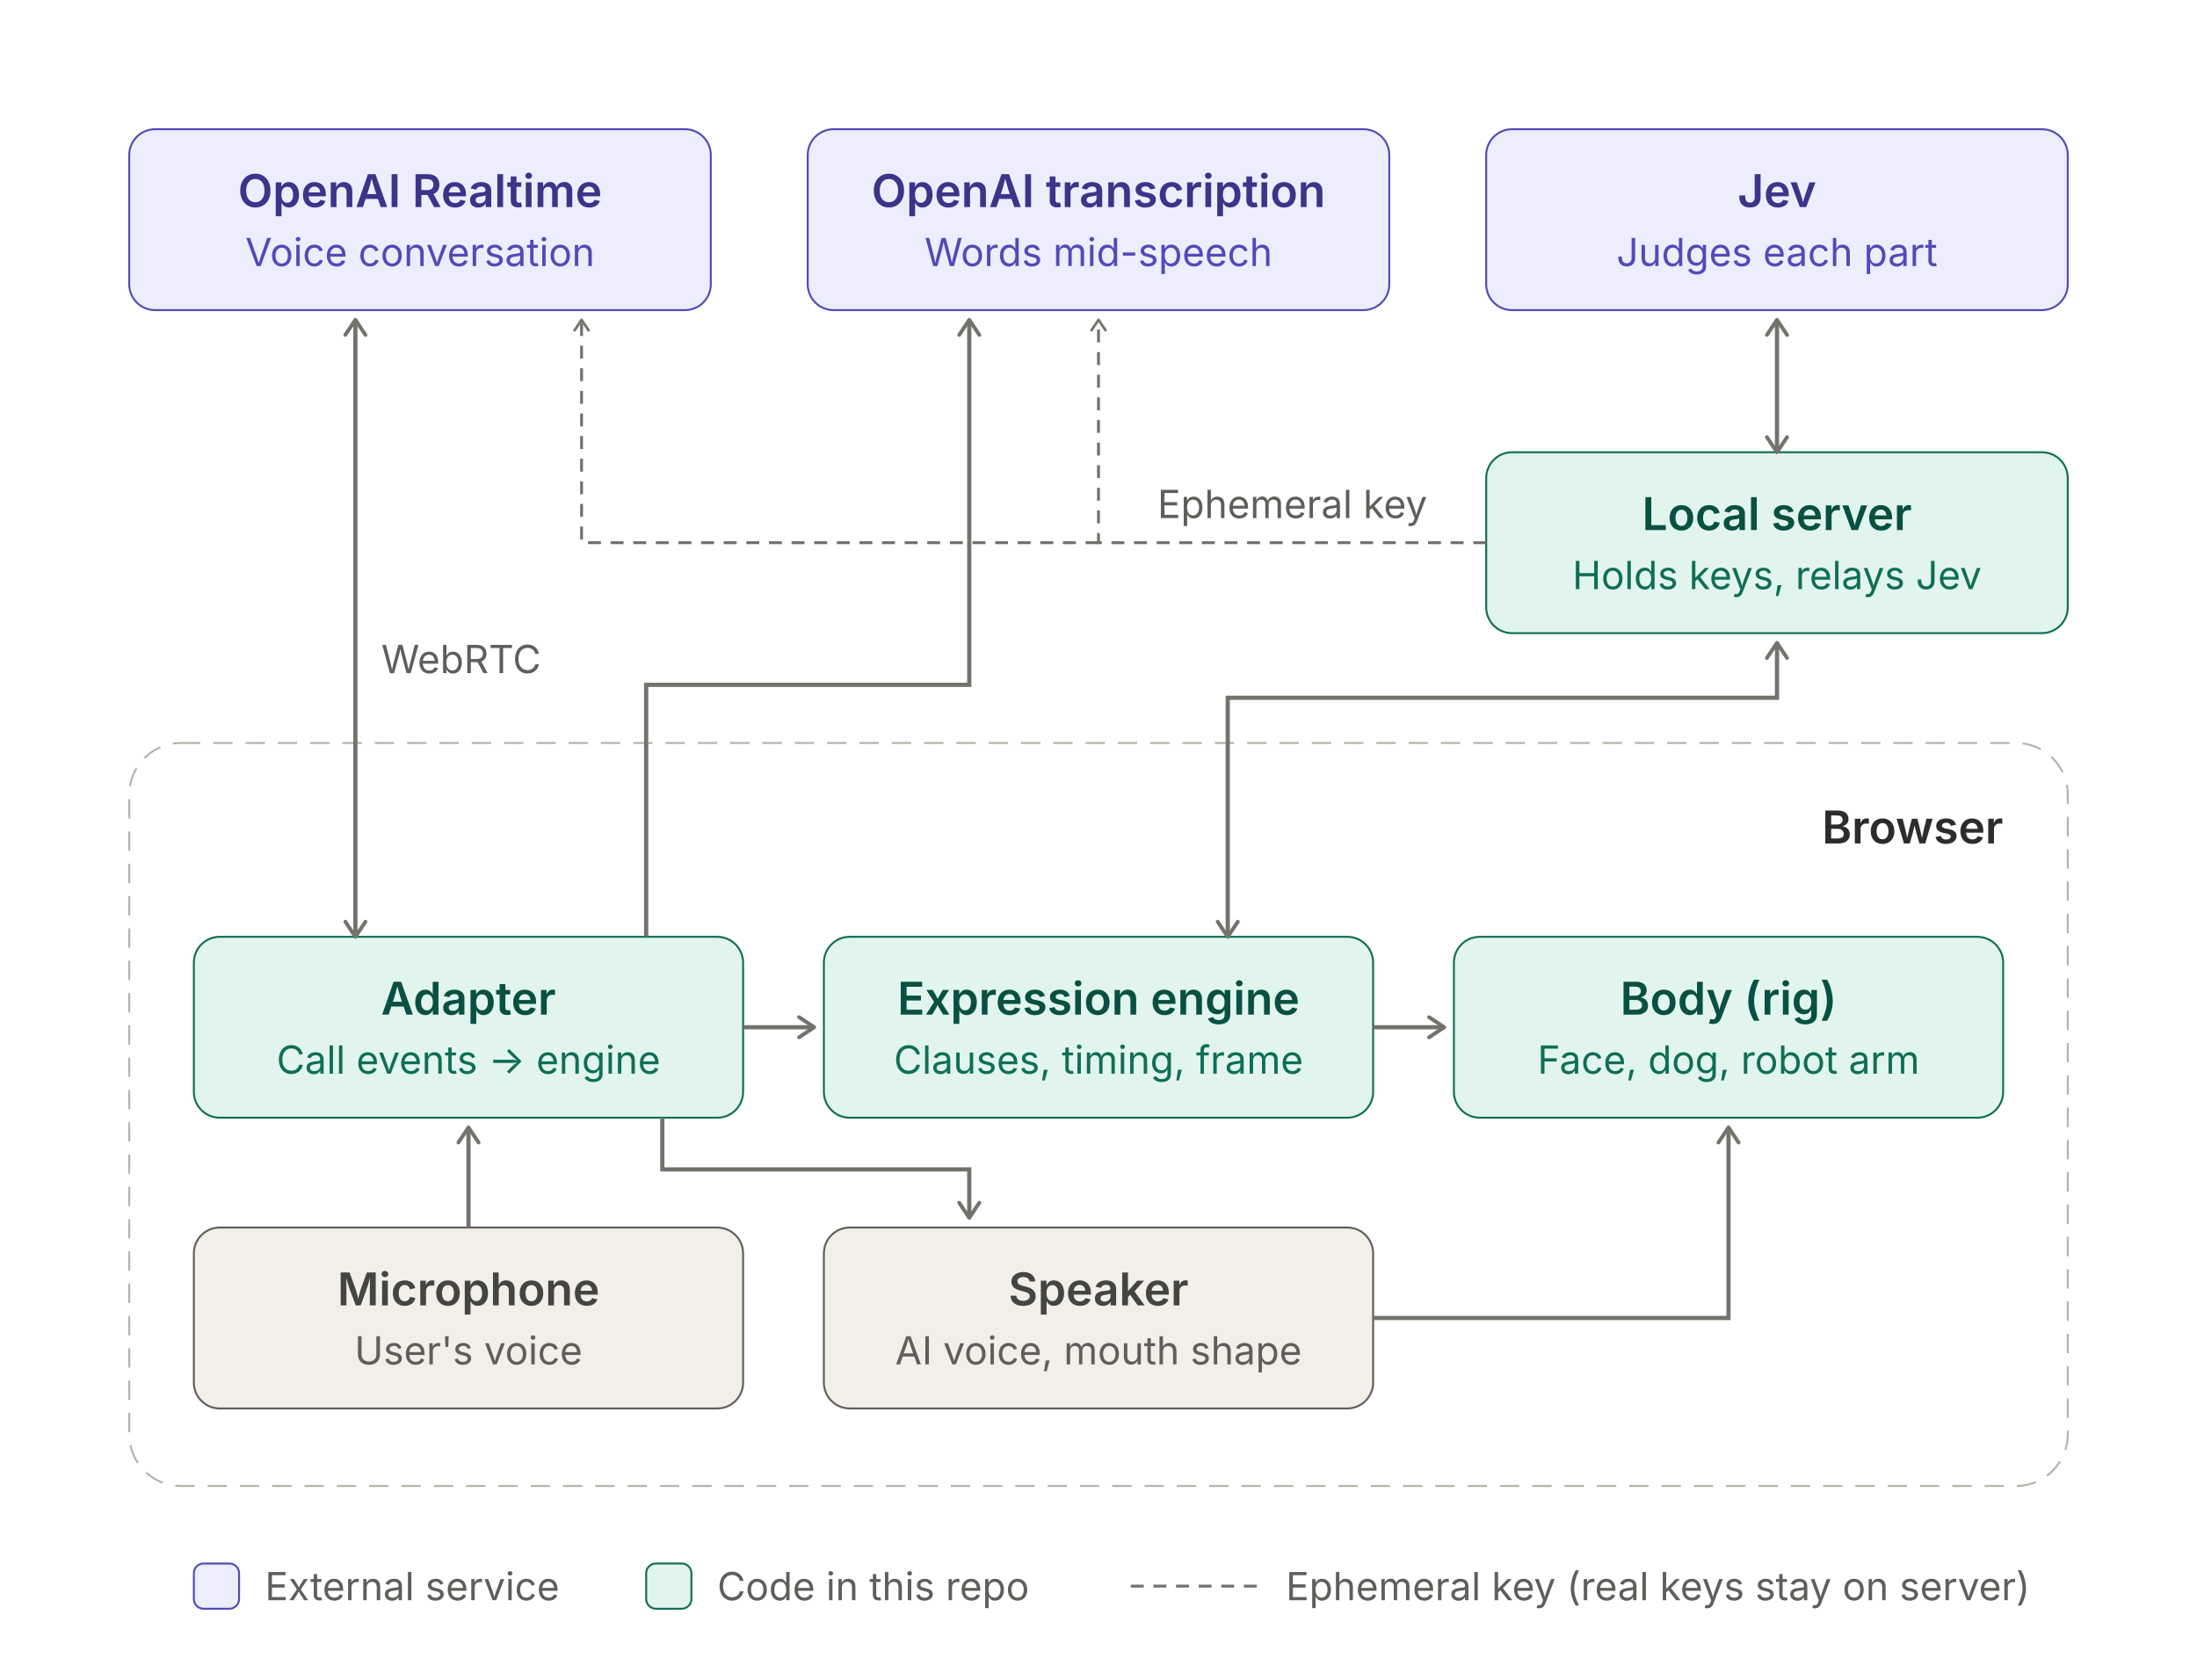
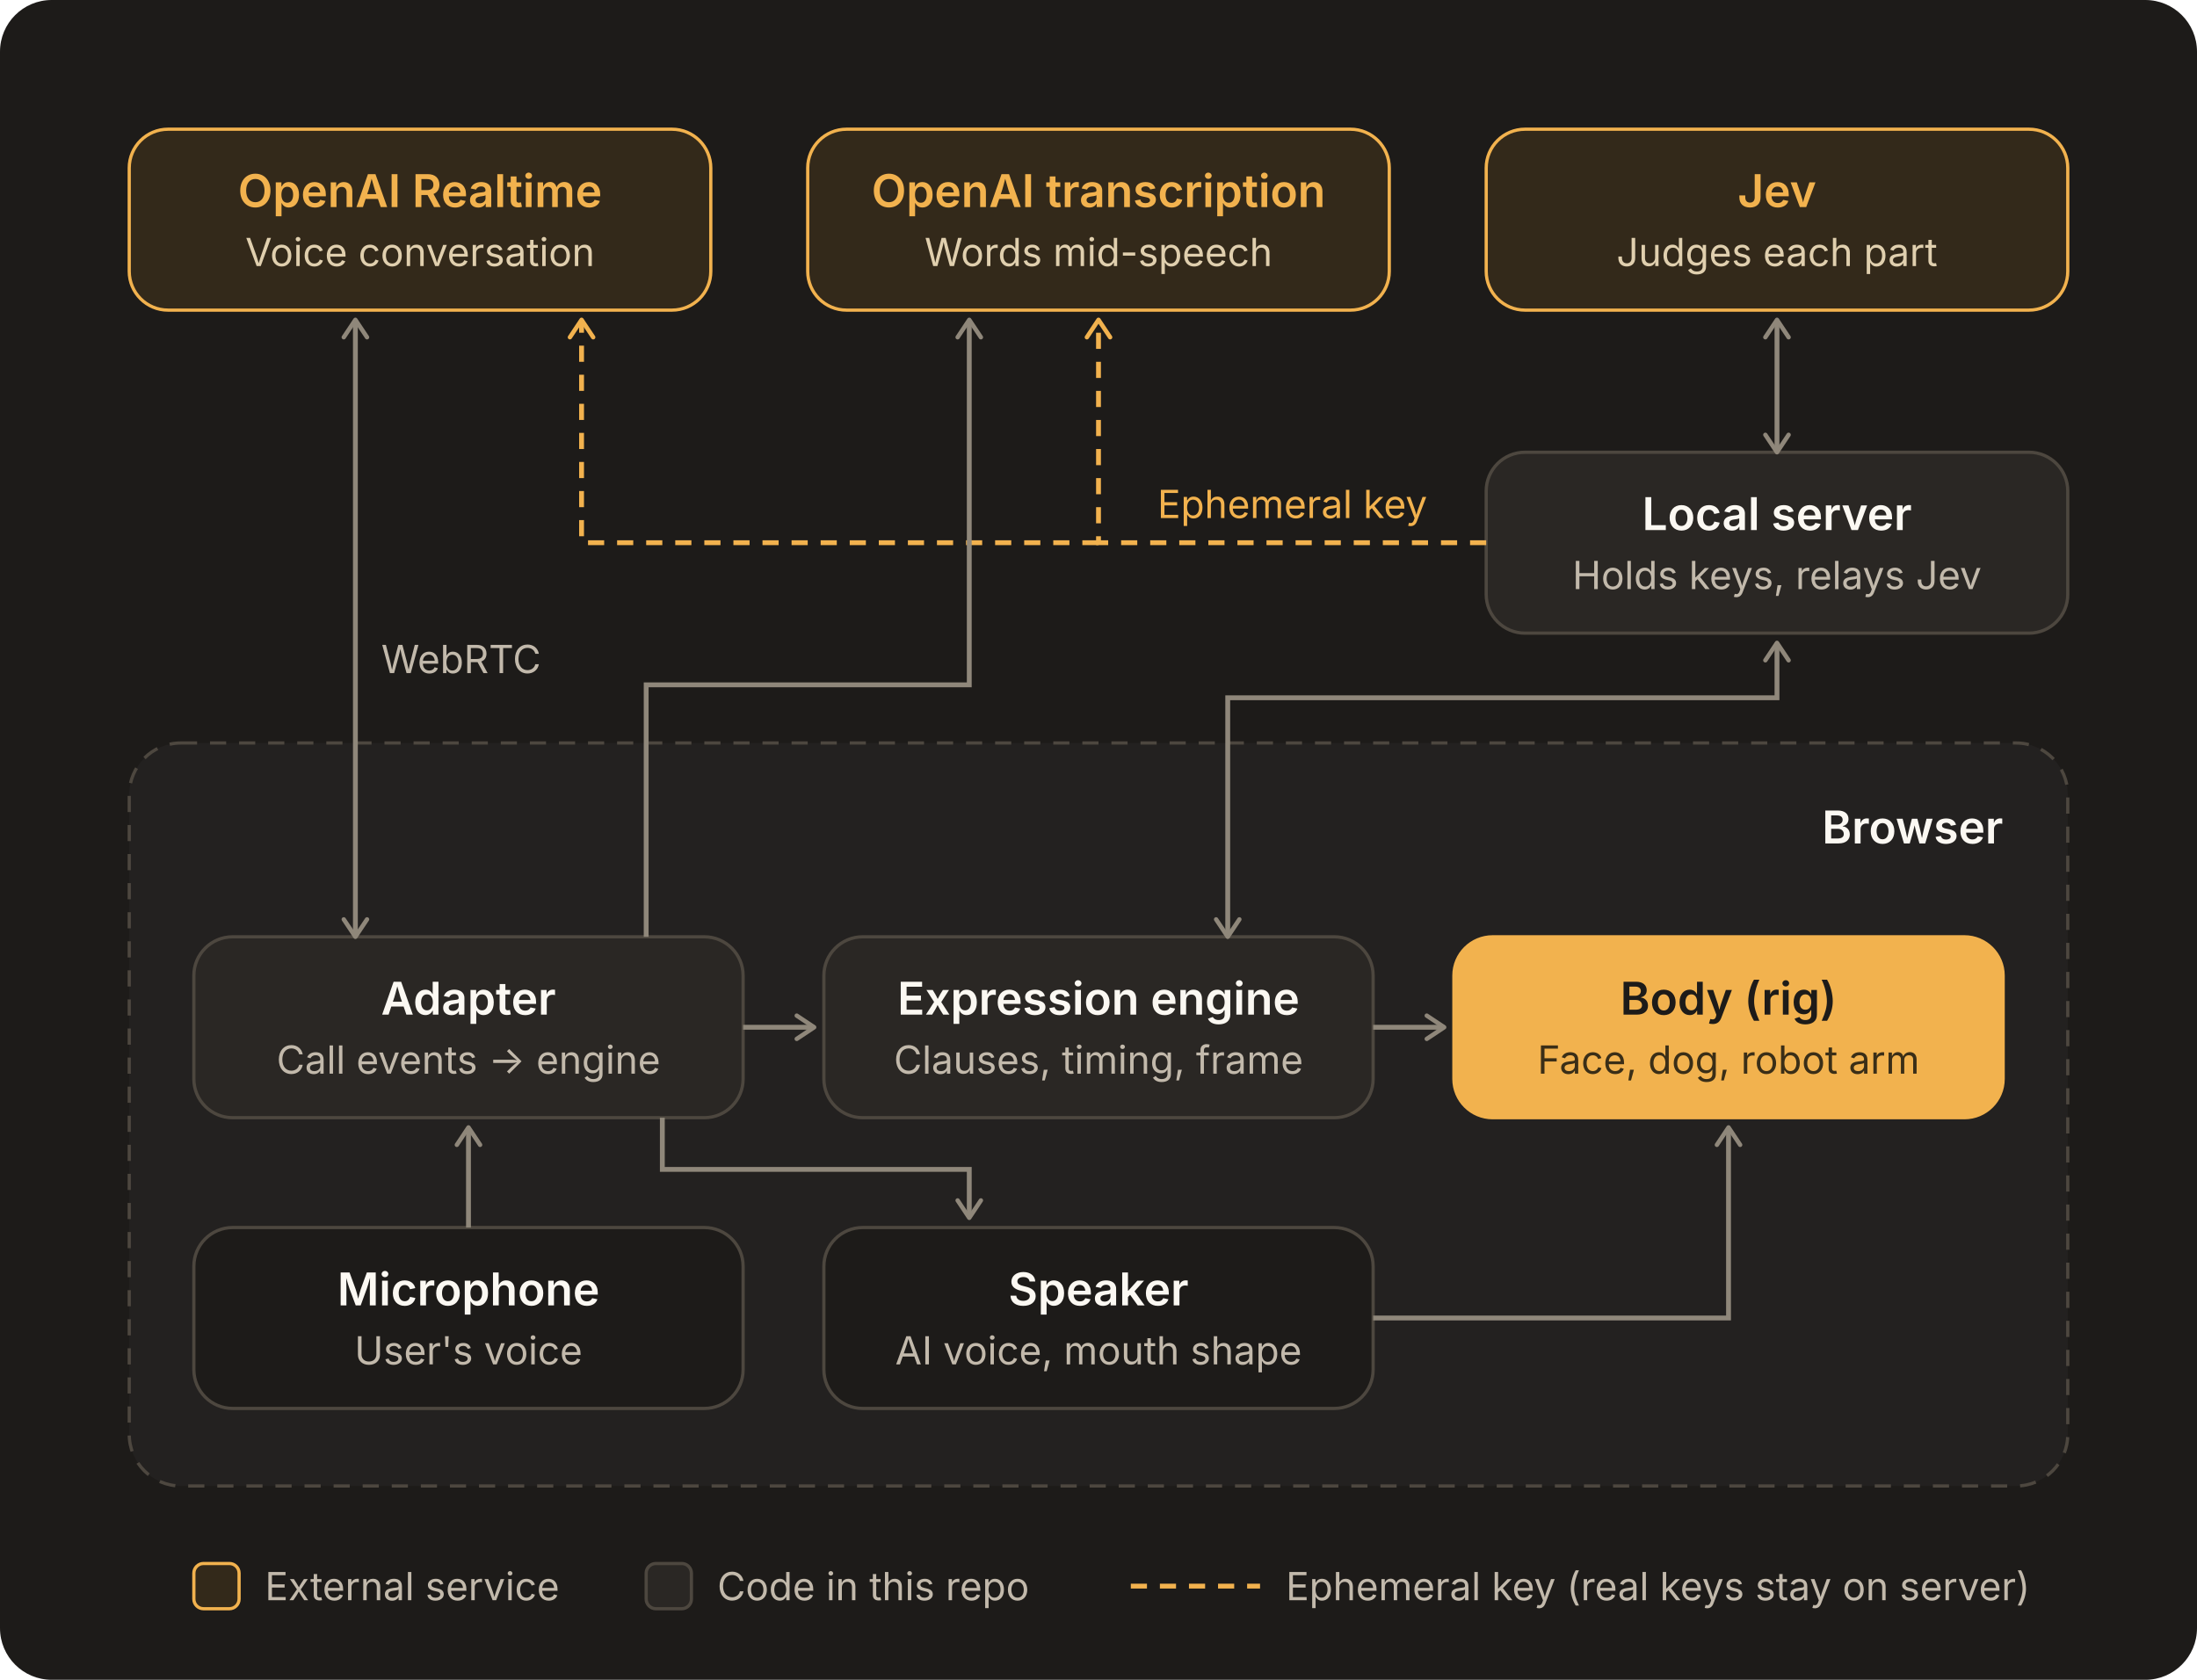
<svg xmlns="http://www.w3.org/2000/svg" viewBox="0 0 680 520" width="680" height="520" role="img">
-   <style>text{font-family:-apple-system,'Segoe UI','Apple SD Gothic Neo','Malgun Gothic','Noto Sans KR',sans-serif}.ti{font-size:14px;font-weight:600}.su,.sm{font-size:12px}.big{font-size:14px;font-weight:600}rect{stroke-width:0.6}.ln{fill:none;stroke-width:1.3}.dash{stroke-dasharray:4 3;stroke-width:0.9}.purple rect{fill:#EEEDFE;stroke:#534AB7}.purple .ti{fill:#3C3489}.purple .su{fill:#534AB7}.teal rect{fill:#E1F5EE;stroke:#0F6E56}.teal .ti{fill:#085041}.teal .su{fill:#0F6E56}.gray rect{fill:#F1EFE8;stroke:#5F5E5A}.gray .ti{fill:#444441}.gray .su{fill:#5F5E5A}.ln{stroke:#73726c}.tx{fill:#2C2C2A}.mu{fill:#5F5E5A}.ct{stroke:#B4B2A9}@media (prefers-color-scheme:dark){.purple rect{fill:#3C3489;stroke:#AFA9EC}.purple .ti{fill:#CECBF6}.purple .su{fill:#AFA9EC}.teal rect{fill:#085041;stroke:#5DCAA5}.teal .ti{fill:#9FE1CB}.teal .su{fill:#5DCAA5}.gray rect{fill:#444441;stroke:#B4B2A9}.gray .ti{fill:#D3D1C7}.gray .su{fill:#B4B2A9}.ln{stroke:#9c9a92}.tx{fill:#D3D1C7}.mu{fill:#B4B2A9}.ct{stroke:#5F5E5A}}</style>
+   <style>text{font-family:-apple-system,'Segoe UI','Apple SD Gothic Neo','Malgun Gothic','Noto Sans KR',sans-serif}.ti{font-size:14px;font-weight:600}.su,.sm{font-size:12px}.big{font-size:14px;font-weight:600}rect{stroke-width:1}.ln{fill:none;stroke-width:1.5;stroke:#8f877a}.dash{stroke-dasharray:5 4}.key{stroke:#f2b24e}.muted rect{stroke-dasharray:5 4}.tx{fill:#fbf8f2}.mu{fill:#c2b9ab}.am{fill:#f2b24e}.ct{stroke:#4d473f;fill:#232120}.spark{fill:none;stroke:#f2b24e;stroke-width:1.6;stroke-linecap:round;stroke-linejoin:round}.code rect{fill:#2a2724;stroke:#4d473f}.code .ti{fill:#fbf8f2}.code .su{fill:#c2b9ab}.ext rect{fill:#33291a;stroke:#f2b24e}.ext .ti{fill:#f2b24e}.ext .su{fill:#e0cfae}.io rect{fill:#1d1b19;stroke:#4d473f}.io .ti{fill:#fbf8f2}.io .su{fill:#c2b9ab}.out rect{fill:#f2b24e;stroke:#f2b24e}.out .ti{fill:#1d1b19}.out .su{fill:#3a2e17}.muted rect{fill:#1d1b19;stroke:#4d473f}.muted .ti{fill:#c2b9ab}.muted .su{fill:#c2b9ab}</style>
+   <rect x="0" y="0" width="680" height="520" rx="16" fill="#1d1b19" stroke="none" />
  <defs>
    <marker id="a" viewBox="0 0 10 10" refX="8" refY="5" markerWidth="6" markerHeight="6" orient="auto-start-reverse">
      <path d="M2 1L8 5L2 9" fill="none" stroke="context-stroke" stroke-width="1.5" stroke-linecap="round" stroke-linejoin="round" />
    </marker>
  </defs>
-   <g class="purple">
-     <rect x="40" y="40" width="180" height="56" rx="8" />
+   <g class="ext">
+     <rect x="40" y="40" width="180" height="56" rx="12" />
    <text class="ti" x="130" y="59" text-anchor="middle" dominant-baseline="central">OpenAI Realtime</text>
    <text class="su" x="130" y="78" text-anchor="middle" dominant-baseline="central">Voice conversation</text>
  </g>
-   <g class="purple">
-     <rect x="250" y="40" width="180" height="56" rx="8" />
+   <g class="ext">
+     <rect x="250" y="40" width="180" height="56" rx="12" />
    <text class="ti" x="340" y="59" text-anchor="middle" dominant-baseline="central">OpenAI transcription</text>
    <text class="su" x="340" y="78" text-anchor="middle" dominant-baseline="central">Words mid-speech</text>
  </g>
-   <g class="purple">
-     <rect x="460" y="40" width="180" height="56" rx="8" />
+   <g class="ext">
+     <rect x="460" y="40" width="180" height="56" rx="12" />
    <text class="ti" x="550" y="59" text-anchor="middle" dominant-baseline="central">Jev</text>
    <text class="su" x="550" y="78" text-anchor="middle" dominant-baseline="central">Judges each part</text>
  </g>
-   <g class="teal">
-     <rect x="460" y="140" width="180" height="56" rx="8" />
+   <g class="code">
+     <rect x="460" y="140" width="180" height="56" rx="12" />
    <text class="ti" x="550" y="159" text-anchor="middle" dominant-baseline="central">Local server</text>
    <text class="su" x="550" y="178" text-anchor="middle" dominant-baseline="central">Holds keys, relays Jev</text>
  </g>
  <path class="ln" d="M550 140 L550 99" marker-end="url(#a)" marker-start="url(#a)" />
-   <path class="ln dash" d="M460 168 L340 168 L340 99" marker-end="url(#a)" />
-   <path class="ln dash" d="M340 168 L180 168 L180 99" marker-end="url(#a)" />
-   <text class="sm mu" x="400" y="156" text-anchor="middle" dominant-baseline="central">Ephemeral key</text>
-   <rect class="ct" x="40" y="230" width="600" height="230" rx="16" fill="none" stroke-dasharray="6 4" />
+   <path class="ln dash key" d="M460 168 L340 168 L340 99" marker-end="url(#a)" />
+   <path class="ln dash key" d="M340 168 L180 168 L180 99" marker-end="url(#a)" />
+   <text class="sm am" x="400" y="156" text-anchor="middle" dominant-baseline="central">Ephemeral key</text>
+   <rect class="ct" x="40" y="230" width="600" height="230" rx="16" stroke-dasharray="5 4" />
  <text class="big tx" x="620" y="256" text-anchor="end" dominant-baseline="central">Browser</text>
-   <g class="teal">
-     <rect x="60" y="290" width="170" height="56" rx="8" />
+   <g class="code">
+     <rect x="60" y="290" width="170" height="56" rx="12" />
    <text class="ti" x="145" y="309" text-anchor="middle" dominant-baseline="central">Adapter</text>
    <text class="su" x="145" y="328" text-anchor="middle" dominant-baseline="central">Call events → engine</text>
  </g>
-   <g class="teal">
-     <rect x="255" y="290" width="170" height="56" rx="8" />
+   <g class="code">
+     <rect x="255" y="290" width="170" height="56" rx="12" />
    <text class="ti" x="340" y="309" text-anchor="middle" dominant-baseline="central">Expression engine</text>
    <text class="su" x="340" y="328" text-anchor="middle" dominant-baseline="central">Clauses, timing, frame</text>
  </g>
-   <g class="teal">
-     <rect x="450" y="290" width="170" height="56" rx="8" />
+   <g class="out">
+     <rect x="450" y="290" width="170" height="56" rx="12" />
    <text class="ti" x="535" y="309" text-anchor="middle" dominant-baseline="central">Body (rig)</text>
    <text class="su" x="535" y="328" text-anchor="middle" dominant-baseline="central">Face, dog, robot arm</text>
  </g>
  <path class="ln" d="M230 318 L252 318" marker-end="url(#a)" />
  <path class="ln" d="M425 318 L447 318" marker-end="url(#a)" />
  <path class="ln" d="M110 290 L110 99" marker-end="url(#a)" marker-start="url(#a)" />
  <text class="sm mu" x="118" y="204" text-anchor="start" dominant-baseline="central">WebRTC</text>
  <path class="ln" d="M200 290 L200 212 L300 212 L300 99" marker-end="url(#a)" />
  <path class="ln" d="M380 290 L380 216 L550 216 L550 199" marker-end="url(#a)" marker-start="url(#a)" />
-   <g class="gray">
-     <rect x="60" y="380" width="170" height="56" rx="8" />
+   <g class="io">
+     <rect x="60" y="380" width="170" height="56" rx="12" />
    <text class="ti" x="145" y="399" text-anchor="middle" dominant-baseline="central">Microphone</text>
    <text class="su" x="145" y="418" text-anchor="middle" dominant-baseline="central">User's voice</text>
  </g>
-   <g class="gray">
-     <rect x="255" y="380" width="170" height="56" rx="8" />
+   <g class="io">
+     <rect x="255" y="380" width="170" height="56" rx="12" />
    <text class="ti" x="340" y="399" text-anchor="middle" dominant-baseline="central">Speaker</text>
    <text class="su" x="340" y="418" text-anchor="middle" dominant-baseline="central">AI voice, mouth shape</text>
  </g>
  <path class="ln" d="M145 380 L145 349" marker-end="url(#a)" />
  <path class="ln" d="M205 346 L205 362 L300 362 L300 377" marker-end="url(#a)" />
  <path class="ln" d="M425 408 L535 408 L535 349" marker-end="url(#a)" />
-   <g class="purple">
+   <g class="ext">
    <rect x="60" y="484" width="14" height="14" rx="3" />
  </g>
  <text class="sm mu" x="82" y="491" text-anchor="start" dominant-baseline="central">External service</text>
-   <g class="teal">
+   <g class="code">
    <rect x="200" y="484" width="14" height="14" rx="3" />
  </g>
  <text class="sm mu" x="222" y="491" text-anchor="start" dominant-baseline="central">Code in this repo</text>
-   <path class="ln dash" d="M350 491 L390 491" />
+   <path class="ln dash key" d="M350 491 L390 491" />
  <text class="sm mu" x="398" y="491" text-anchor="start" dominant-baseline="central">Ephemeral key (real keys stay on server)</text>
</svg>
